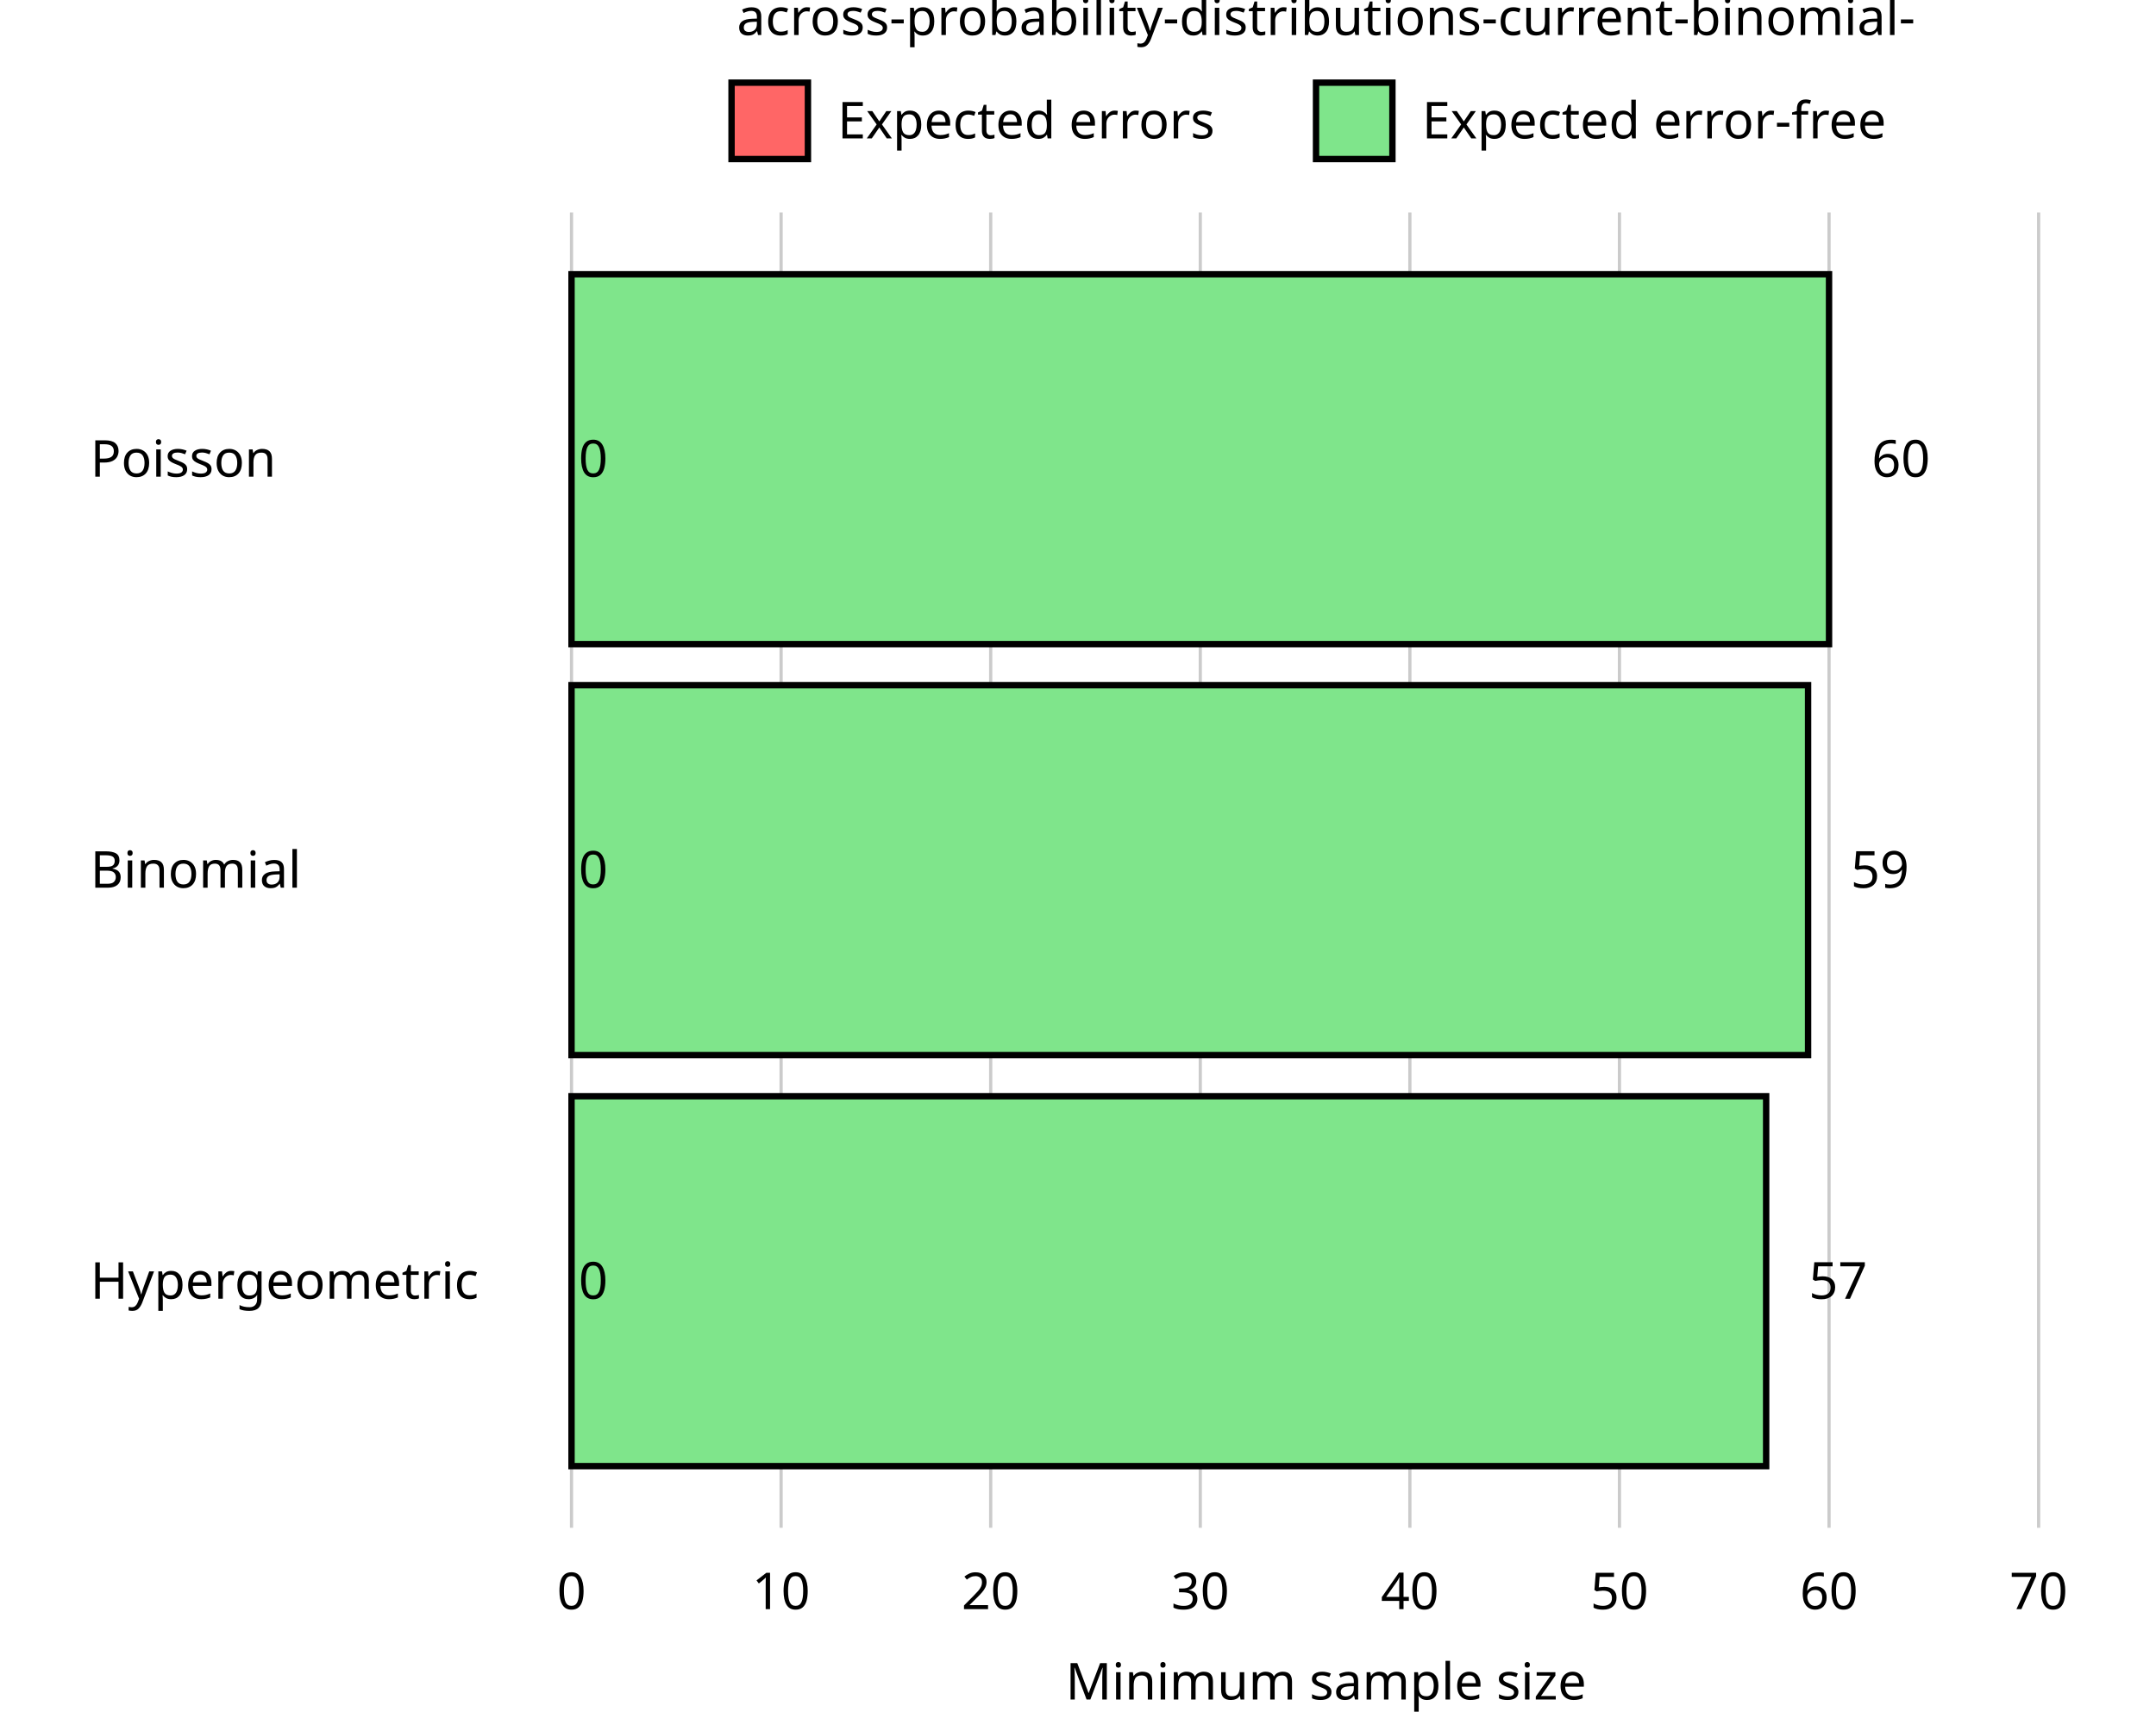
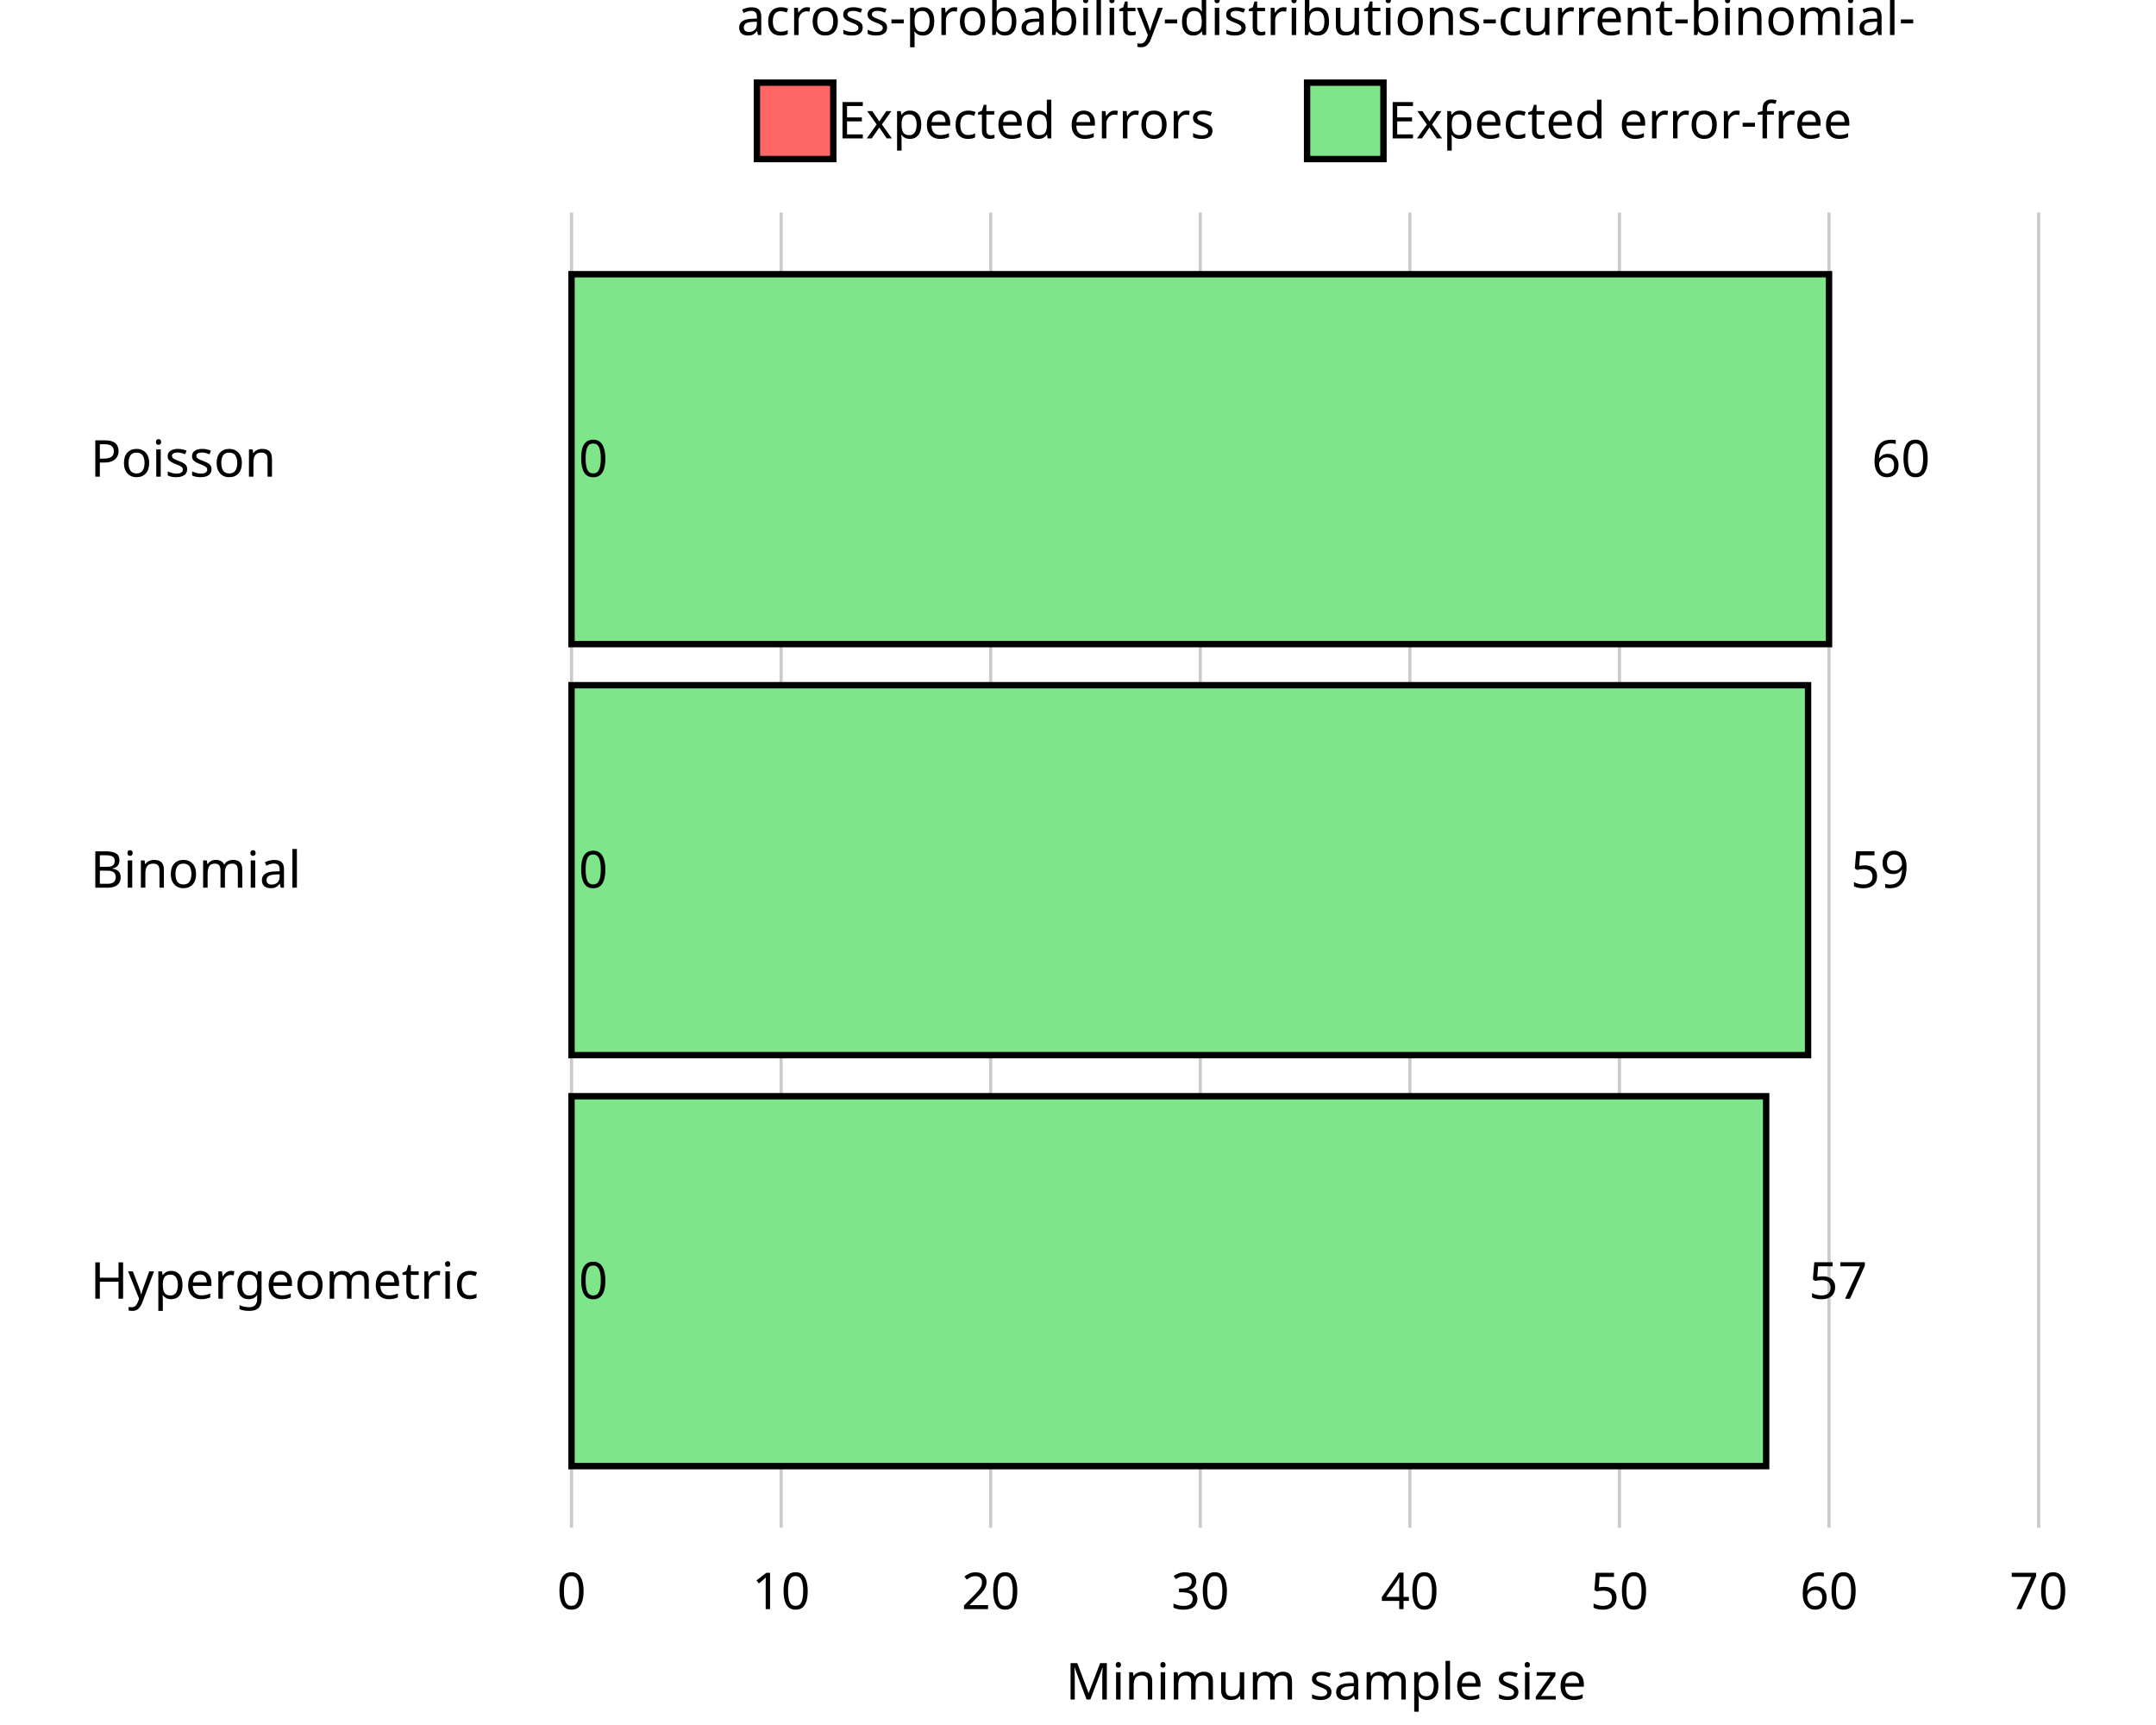
<svg xmlns="http://www.w3.org/2000/svg" class="svglite" data-engine-version="2.0" width="720.00pt" height="576.00pt" viewBox="0 0 720.00 576.00">
  <defs>
    <style type="text/css">
    .svglite line, .svglite polyline, .svglite polygon, .svglite path, .svglite rect, .svglite circle {
      fill: none;
      stroke: #000000;
      stroke-linecap: round;
      stroke-linejoin: round;
      stroke-miterlimit: 10.00;
    }
  </style>
  </defs>
  <rect width="100%" height="100%" style="stroke: none; fill: #FFFFFF;" />
  <defs>
    <clipPath id="cpMC4wMHw3MjAuMDB8MC4wMHw1NzYuMDA=">
      <rect x="0.00" y="0.00" width="720.00" height="576.00" />
    </clipPath>
  </defs>
  <g clip-path="url(#cpMC4wMHw3MjAuMDB8MC4wMHw1NzYuMDA=)">
    <rect x="0.00" y="0.00" width="720.00" height="576.00" style="stroke-width: 10.67; stroke: none;" />
  </g>
  <defs>
    <clipPath id="cpMTY1LjY2fDcyMC4wMHw3MC45N3w1MTAuMTQ=">
      <rect x="165.66" y="70.97" width="554.34" height="439.17" />
    </clipPath>
  </defs>
  <g clip-path="url(#cpMTY1LjY2fDcyMC4wMHw3MC45N3w1MTAuMTQ=)">
    <rect x="165.66" y="70.97" width="554.34" height="439.17" style="stroke-width: 10.67; stroke: none;" />
    <polyline points="190.86,510.14 190.86,70.97 " style="stroke-width: 1.07; stroke: #CBCBCB; stroke-linecap: butt;" />
    <polyline points="260.85,510.14 260.85,70.97 " style="stroke-width: 1.07; stroke: #CBCBCB; stroke-linecap: butt;" />
    <polyline points="330.84,510.14 330.84,70.97 " style="stroke-width: 1.07; stroke: #CBCBCB; stroke-linecap: butt;" />
    <polyline points="400.84,510.14 400.84,70.97 " style="stroke-width: 1.07; stroke: #CBCBCB; stroke-linecap: butt;" />
    <polyline points="470.83,510.14 470.83,70.97 " style="stroke-width: 1.07; stroke: #CBCBCB; stroke-linecap: butt;" />
    <polyline points="540.82,510.14 540.82,70.97 " style="stroke-width: 1.07; stroke: #CBCBCB; stroke-linecap: butt;" />
    <polyline points="610.81,510.14 610.81,70.97 " style="stroke-width: 1.07; stroke: #CBCBCB; stroke-linecap: butt;" />
    <polyline points="680.80,510.14 680.80,70.97 " style="stroke-width: 1.07; stroke: #CBCBCB; stroke-linecap: butt;" />
    <rect x="190.86" y="91.56" width="419.95" height="123.52" style="stroke-width: 2.13; stroke-linecap: butt; stroke-linejoin: miter; fill: #7FE58B;" />
    <rect x="190.86" y="228.80" width="412.95" height="123.52" style="stroke-width: 2.13; stroke-linecap: butt; stroke-linejoin: miter; fill: #7FE58B;" />
    <rect x="190.86" y="366.04" width="398.95" height="123.52" style="stroke-width: 2.13; stroke-linecap: butt; stroke-linejoin: miter; fill: #7FE58B;" />
    <rect x="190.86" y="91.56" width="0.00" height="123.52" style="stroke-width: 2.13; stroke-linecap: butt; stroke-linejoin: miter; fill: #FF6666;" />
    <rect x="190.86" y="228.80" width="0.00" height="123.52" style="stroke-width: 2.13; stroke-linecap: butt; stroke-linejoin: miter; fill: #FF6666;" />
    <rect x="190.86" y="366.04" width="0.00" height="123.52" style="stroke-width: 2.13; stroke-linecap: butt; stroke-linejoin: miter; fill: #FF6666;" />
    <text x="193.23" y="159.19" style="font-size: 17.07px; font-family: sans;" textLength="9.50px" lengthAdjust="spacingAndGlyphs">0</text>
    <text x="193.23" y="296.43" style="font-size: 17.07px; font-family: sans;" textLength="9.50px" lengthAdjust="spacingAndGlyphs">0</text>
    <text x="193.23" y="433.67" style="font-size: 17.07px; font-family: sans;" textLength="9.50px" lengthAdjust="spacingAndGlyphs">0</text>
    <text x="625.06" y="159.19" style="font-size: 17.07px; font-family: sans;" textLength="18.99px" lengthAdjust="spacingAndGlyphs">60</text>
    <text x="618.06" y="296.43" style="font-size: 17.07px; font-family: sans;" textLength="18.99px" lengthAdjust="spacingAndGlyphs">59</text>
    <text x="604.06" y="433.67" style="font-size: 17.07px; font-family: sans;" textLength="18.99px" lengthAdjust="spacingAndGlyphs">57</text>
    <rect x="165.66" y="70.97" width="554.34" height="439.17" style="stroke-width: 0.00; stroke: none;" />
  </g>
  <g clip-path="url(#cpMC4wMHw3MjAuMDB8MC4wMHw1NzYuMDA=)">
    <polyline points="165.66,510.14 165.66,70.97 " style="stroke-width: 0.00; stroke: none; stroke-linecap: butt;" />
    <text x="30.17" y="433.65" style="font-size: 17.00px; font-family: sans;" textLength="120.01px" lengthAdjust="spacingAndGlyphs">Hypergeometric</text>
    <text x="30.17" y="296.41" style="font-size: 17.00px; font-family: sans;" textLength="65.20px" lengthAdjust="spacingAndGlyphs">Binomial</text>
    <text x="30.17" y="159.17" style="font-size: 17.00px; font-family: sans;" textLength="60.50px" lengthAdjust="spacingAndGlyphs">Poisson</text>
    <polyline points="165.66,510.14 720.00,510.14 " style="stroke-width: 0.00; stroke: none; stroke-linecap: butt;" />
    <text x="190.86" y="537.32" text-anchor="middle" style="font-size: 17.00px; font-family: sans;" textLength="9.46px" lengthAdjust="spacingAndGlyphs">0</text>
    <text x="260.85" y="537.32" text-anchor="middle" style="font-size: 17.00px; font-family: sans;" textLength="18.91px" lengthAdjust="spacingAndGlyphs">10</text>
    <text x="330.84" y="537.32" text-anchor="middle" style="font-size: 17.00px; font-family: sans;" textLength="18.91px" lengthAdjust="spacingAndGlyphs">20</text>
    <text x="400.84" y="537.32" text-anchor="middle" style="font-size: 17.00px; font-family: sans;" textLength="18.91px" lengthAdjust="spacingAndGlyphs">30</text>
    <text x="470.83" y="537.32" text-anchor="middle" style="font-size: 17.00px; font-family: sans;" textLength="18.91px" lengthAdjust="spacingAndGlyphs">40</text>
    <text x="540.82" y="537.32" text-anchor="middle" style="font-size: 17.00px; font-family: sans;" textLength="18.91px" lengthAdjust="spacingAndGlyphs">50</text>
    <text x="610.81" y="537.32" text-anchor="middle" style="font-size: 17.00px; font-family: sans;" textLength="18.91px" lengthAdjust="spacingAndGlyphs">60</text>
    <text x="680.80" y="537.32" text-anchor="middle" style="font-size: 17.00px; font-family: sans;" textLength="18.91px" lengthAdjust="spacingAndGlyphs">70</text>
    <text x="442.83" y="567.49" text-anchor="middle" style="font-size: 17.00px; font-family: sans;" textLength="163.47px" lengthAdjust="spacingAndGlyphs">Minimum sample size</text>
-     <rect x="228.93" y="20.71" width="427.80" height="39.31" style="stroke-width: 0.75; stroke: none;" />
-     <rect x="228.93" y="20.71" width="427.80" height="39.31" style="stroke-width: 10.67; stroke: none;" />
-     <rect x="242.88" y="26.19" width="28.35" height="28.35" style="stroke-width: 10.67; stroke: none;" />
-     <rect x="244.30" y="27.60" width="25.51" height="25.51" style="stroke-width: 2.13; stroke-linecap: butt; stroke-linejoin: miter; fill: #FF6666;" />
-     <rect x="438.08" y="26.19" width="28.35" height="28.35" style="stroke-width: 10.67; stroke: none;" />
-     <rect x="439.49" y="27.60" width="25.51" height="25.51" style="stroke-width: 2.13; stroke-linecap: butt; stroke-linejoin: miter; fill: #7FE58B;" />
+     <rect x="240.39" y="20.71" width="404.88" height="39.31" style="stroke-width: 0.75; stroke: none;" />
+     <rect x="240.39" y="20.71" width="404.88" height="39.31" style="stroke-width: 10.67; stroke: none;" />
+     <rect x="251.35" y="26.19" width="28.35" height="28.35" style="stroke-width: 10.67; stroke: none;" />
+     <rect x="252.77" y="27.60" width="25.51" height="25.51" style="stroke-width: 2.13; stroke-linecap: butt; stroke-linejoin: miter; fill: #FF6666;" />
+     <rect x="435.09" y="26.19" width="28.35" height="28.35" style="stroke-width: 10.67; stroke: none;" />
+     <rect x="436.50" y="27.60" width="25.51" height="25.51" style="stroke-width: 2.13; stroke-linecap: butt; stroke-linejoin: miter; fill: #7FE58B;" />
    <text x="279.70" y="46.21" style="font-size: 17.00px; font-family: sans;" textLength="120.02px" lengthAdjust="spacingAndGlyphs">Expected errors</text>
-     <text x="474.89" y="46.21" style="font-size: 17.00px; font-family: sans;" textLength="146.47px" lengthAdjust="spacingAndGlyphs">Expected error-free</text>
+     <text x="463.43" y="46.21" style="font-size: 17.00px; font-family: sans;" textLength="146.47px" lengthAdjust="spacingAndGlyphs">Expected error-free</text>
    <text x="442.83" y="11.70" text-anchor="middle" style="font-size: 17.00px; font-family: sans;" textLength="362.83px" lengthAdjust="spacingAndGlyphs">across-probability-distributions-current-binomial-</text>
  </g>
</svg>
